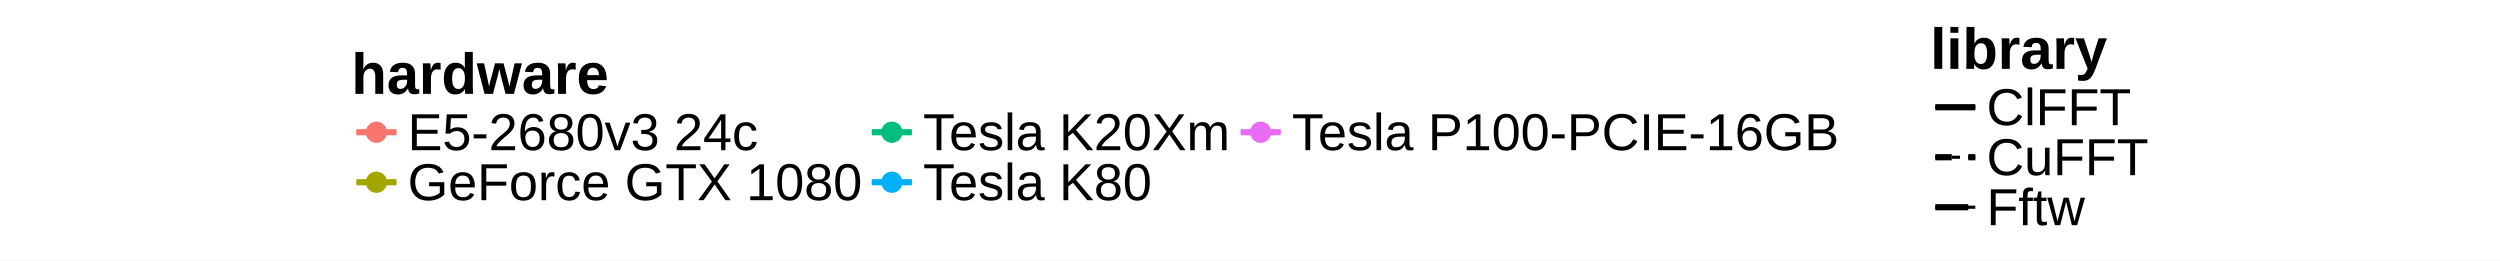
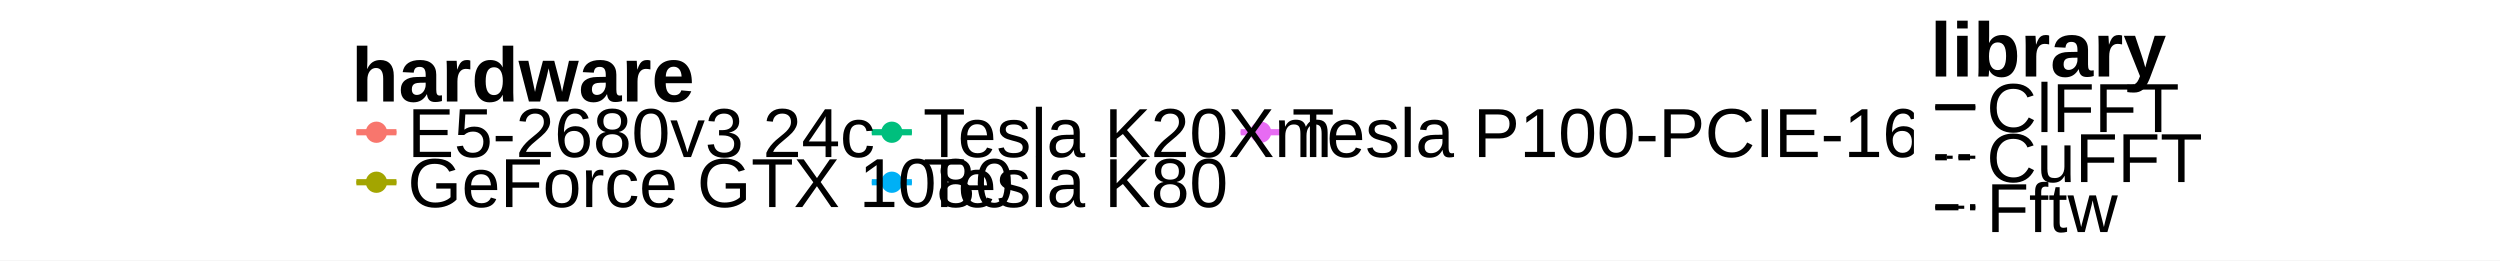
<svg xmlns="http://www.w3.org/2000/svg" viewBox="0 0 864.00 90.00">
  <defs>
    <style type="text/css">
    line, polyline, path, rect, circle {
      fill: none;
      stroke: #000000;
      stroke-linecap: round;
      stroke-linejoin: round;
      stroke-miterlimit: 10.00;
    }
  </style>
  </defs>
  <rect width="100%" height="100%" style="stroke: none; fill: #FFFFFF;" />
-   <rect x="115.78" y="12.71" width="534.33" height="64.58" style="stroke-width: 0.00; stroke: #FFFFFF; stroke-dasharray: 4.00,4.00; fill: #FFFFFF;" />
-   <text x="121.45" y="32.44" style="font-size: 20.00px; font-weight: bold; font-family: Liberation Sans;" textLength="88.93px" lengthAdjust="spacingAndGlyphs">hardware</text>
-   <rect x="121.45" y="37.06" width="17.28" height="17.28" style="stroke-width: 0.00; stroke: #FFFFFF; stroke-dasharray: 4.00,4.00; fill: #FFFFFF;" />
+   <rect x="115.78" y="12.71" width="534.33" height="64.58" style="stroke-width: 0.00; stroke: #FFFFFF; stroke-dasharray: 0,0; fill: #FFFFFF;" />
+   <text x="121.45" y="35.10" style="font-size: 20.00pt; font-weight: bold; font-family: Arial;">hardware</text>
+   <rect x="121.45" y="37.06" width="17.28" height="17.28" style="stroke-width: 0.00; stroke: #FFFFFF; stroke-dasharray: 0,0; fill: #FFFFFF;" />
  <line x1="123.18" y1="45.70" x2="137.00" y2="45.70" style="stroke-width: 2.13; stroke: #F8766D; stroke-linecap: butt;" />
  <circle cx="130.09" cy="45.70" r="2.49pt" style="stroke-width: 0.71; stroke: #F8766D; fill: #F8766D;" />
  <line x1="123.18" y1="45.70" x2="137.00" y2="45.70" style="stroke-width: 1.07; stroke: #F8766D; stroke-linecap: butt;" />
-   <rect x="121.45" y="54.34" width="17.28" height="17.28" style="stroke-width: 0.00; stroke: #FFFFFF; stroke-dasharray: 4.00,4.00; fill: #FFFFFF;" />
+   <rect x="121.45" y="54.34" width="17.28" height="17.28" style="stroke-width: 0.00; stroke: #FFFFFF; stroke-dasharray: 0,0; fill: #FFFFFF;" />
  <line x1="123.18" y1="62.98" x2="137.00" y2="62.98" style="stroke-width: 2.13; stroke: #A3A500; stroke-linecap: butt;" />
  <circle cx="130.09" cy="62.98" r="2.49pt" style="stroke-width: 0.71; stroke: #A3A500; fill: #A3A500;" />
  <line x1="123.18" y1="62.98" x2="137.00" y2="62.98" style="stroke-width: 1.07; stroke: #A3A500; stroke-linecap: butt;" />
-   <rect x="299.58" y="37.06" width="17.28" height="17.28" style="stroke-width: 0.00; stroke: #FFFFFF; stroke-dasharray: 4.00,4.00; fill: #FFFFFF;" />
+   <rect x="299.58" y="37.06" width="17.28" height="17.28" style="stroke-width: 0.00; stroke: #FFFFFF; stroke-dasharray: 0,0; fill: #FFFFFF;" />
  <line x1="301.30" y1="45.70" x2="315.13" y2="45.70" style="stroke-width: 2.13; stroke: #00BF7D; stroke-linecap: butt;" />
  <circle cx="308.22" cy="45.70" r="2.49pt" style="stroke-width: 0.71; stroke: #00BF7D; fill: #00BF7D;" />
  <line x1="301.30" y1="45.70" x2="315.13" y2="45.70" style="stroke-width: 1.07; stroke: #00BF7D; stroke-linecap: butt;" />
-   <rect x="299.58" y="54.34" width="17.28" height="17.28" style="stroke-width: 0.00; stroke: #FFFFFF; stroke-dasharray: 4.00,4.00; fill: #FFFFFF;" />
+   <rect x="299.58" y="54.34" width="17.28" height="17.28" style="stroke-width: 0.00; stroke: #FFFFFF; stroke-dasharray: 0,0; fill: #FFFFFF;" />
  <line x1="301.30" y1="62.98" x2="315.13" y2="62.98" style="stroke-width: 2.13; stroke: #00B0F6; stroke-linecap: butt;" />
  <circle cx="308.22" cy="62.98" r="2.49pt" style="stroke-width: 0.71; stroke: #00B0F6; fill: #00B0F6;" />
  <line x1="301.30" y1="62.98" x2="315.13" y2="62.98" style="stroke-width: 1.07; stroke: #00B0F6; stroke-linecap: butt;" />
-   <rect x="427.05" y="37.06" width="17.28" height="17.28" style="stroke-width: 0.00; stroke: #FFFFFF; stroke-dasharray: 4.00,4.00; fill: #FFFFFF;" />
+   <rect x="427.05" y="37.06" width="17.28" height="17.28" style="stroke-width: 0.00; stroke: #FFFFFF; stroke-dasharray: 0,0; fill: #FFFFFF;" />
  <line x1="428.78" y1="45.70" x2="442.60" y2="45.70" style="stroke-width: 2.13; stroke: #E76BF3; stroke-linecap: butt;" />
  <circle cx="435.69" cy="45.70" r="2.49pt" style="stroke-width: 0.71; stroke: #E76BF3; fill: #E76BF3;" />
  <line x1="428.78" y1="45.70" x2="442.60" y2="45.70" style="stroke-width: 1.07; stroke: #E76BF3; stroke-linecap: butt;" />
-   <text x="140.89" y="51.90" style="font-size: 18.00px; font-family: Liberation Sans;" textLength="121.09px" lengthAdjust="spacingAndGlyphs">E5-2680v3 24c</text>
-   <text x="140.89" y="69.18" style="font-size: 18.00px; font-family: Liberation Sans;" textLength="157.07px" lengthAdjust="spacingAndGlyphs">GeForce GTX 1080</text>
-   <text x="319.02" y="51.90" style="font-size: 18.00px; font-family: Liberation Sans;" textLength="108.04px" lengthAdjust="spacingAndGlyphs">Tesla K20Xm</text>
-   <text x="319.02" y="69.18" style="font-size: 18.00px; font-family: Liberation Sans;" textLength="81.04px" lengthAdjust="spacingAndGlyphs">Tesla K80</text>
-   <text x="446.49" y="51.90" style="font-size: 18.00px; font-family: Liberation Sans;" textLength="191.08px" lengthAdjust="spacingAndGlyphs">Tesla P100-PCIE-16GB</text>
-   <rect x="661.45" y="4.07" width="86.78" height="81.86" style="stroke-width: 0.00; stroke: #FFFFFF; stroke-dasharray: 4.00,4.00; fill: #FFFFFF;" />
-   <text x="667.11" y="23.80" style="font-size: 20.00px; font-weight: bold; font-family: Liberation Sans;" textLength="61.14px" lengthAdjust="spacingAndGlyphs">library</text>
-   <rect x="667.11" y="28.42" width="17.28" height="17.28" style="stroke-width: 0.00; stroke: #FFFFFF; stroke-dasharray: 4.00,4.00; fill: #FFFFFF;" />
+   <text x="140.89" y="54.29" style="font-size: 18.00pt; font-family: Arial;">E5-2680v3 24c</text>
+   <text x="140.89" y="71.57" style="font-size: 18.00pt; font-family: Arial;">GeForce GTX 1080</text>
+   <text x="319.02" y="54.29" style="font-size: 18.00pt; font-family: Arial;">Tesla K20Xm</text>
+   <text x="319.02" y="71.57" style="font-size: 18.00pt; font-family: Arial;">Tesla K80</text>
+   <text x="446.49" y="54.29" style="font-size: 18.00pt; font-family: Arial;">Tesla P100-PCIE-16GB</text>
+   <rect x="661.45" y="4.07" width="86.78" height="81.86" style="stroke-width: 0.00; stroke: #FFFFFF; stroke-dasharray: 0,0; fill: #FFFFFF;" />
+   <text x="667.11" y="26.46" style="font-size: 20.00pt; font-weight: bold; font-family: Arial;">library</text>
+   <rect x="667.11" y="28.42" width="17.28" height="17.28" style="stroke-width: 0.00; stroke: #FFFFFF; stroke-dasharray: 0,0; fill: #FFFFFF;" />
  <line x1="668.84" y1="37.06" x2="682.67" y2="37.06" style="stroke-width: 2.13; stroke-linecap: butt;" />
  <line x1="668.84" y1="37.06" x2="682.67" y2="37.06" style="stroke-width: 1.07; stroke-linecap: butt;" />
-   <rect x="667.11" y="45.70" width="17.28" height="17.28" style="stroke-width: 0.00; stroke: #FFFFFF; stroke-dasharray: 4.00,4.00; fill: #FFFFFF;" />
-   <line x1="668.84" y1="54.34" x2="682.67" y2="54.34" style="stroke-width: 2.13; stroke-dasharray: 5.69,5.69; stroke-linecap: butt;" />
-   <line x1="668.84" y1="54.34" x2="682.67" y2="54.34" style="stroke-width: 1.07; stroke-dasharray: 2.85,2.85; stroke-linecap: butt;" />
-   <rect x="667.11" y="62.98" width="17.28" height="17.28" style="stroke-width: 0.00; stroke: #FFFFFF; stroke-dasharray: 4.00,4.00; fill: #FFFFFF;" />
-   <line x1="668.84" y1="71.62" x2="682.67" y2="71.62" style="stroke-width: 2.13; stroke-dasharray: 11.38,5.69; stroke-linecap: butt;" />
-   <line x1="668.84" y1="71.62" x2="682.67" y2="71.62" style="stroke-width: 1.07; stroke-dasharray: 5.69,2.85; stroke-linecap: butt;" />
-   <text x="686.55" y="43.26" style="font-size: 18.00px; font-family: Liberation Sans;" textLength="49.98px" lengthAdjust="spacingAndGlyphs">ClFFT</text>
-   <text x="686.55" y="60.54" style="font-size: 18.00px; font-family: Liberation Sans;" textLength="56.00px" lengthAdjust="spacingAndGlyphs">CuFFT</text>
-   <text x="686.55" y="77.82" style="font-size: 18.00px; font-family: Liberation Sans;" textLength="34.00px" lengthAdjust="spacingAndGlyphs">Fftw</text>
+   <rect x="667.11" y="45.70" width="17.28" height="17.28" style="stroke-width: 0.00; stroke: #FFFFFF; stroke-dasharray: 0,0; fill: #FFFFFF;" />
+   <line x1="668.84" y1="54.34" x2="682.67" y2="54.34" style="stroke-width: 2.13; stroke-dasharray: 4,4; stroke-linecap: butt;" />
+   <line x1="668.84" y1="54.34" x2="682.67" y2="54.34" style="stroke-width: 1.07; stroke-dasharray: 2,2; stroke-linecap: butt;" />
+   <rect x="667.11" y="62.98" width="17.28" height="17.28" style="stroke-width: 0.00; stroke: #FFFFFF; stroke-dasharray: 0,0; fill: #FFFFFF;" />
+   <line x1="668.84" y1="71.62" x2="682.67" y2="71.62" style="stroke-width: 2.13; stroke-dasharray: 8,4; stroke-linecap: butt;" />
+   <line x1="668.84" y1="71.62" x2="682.67" y2="71.62" style="stroke-width: 1.07; stroke-dasharray: 4,2; stroke-linecap: butt;" />
+   <text x="686.55" y="45.65" style="font-size: 18.00pt; font-family: Arial;">ClFFT</text>
+   <text x="686.55" y="62.93" style="font-size: 18.00pt; font-family: Arial;">CuFFT</text>
+   <text x="686.55" y="80.21" style="font-size: 18.00pt; font-family: Arial;">Fftw</text>
</svg>
